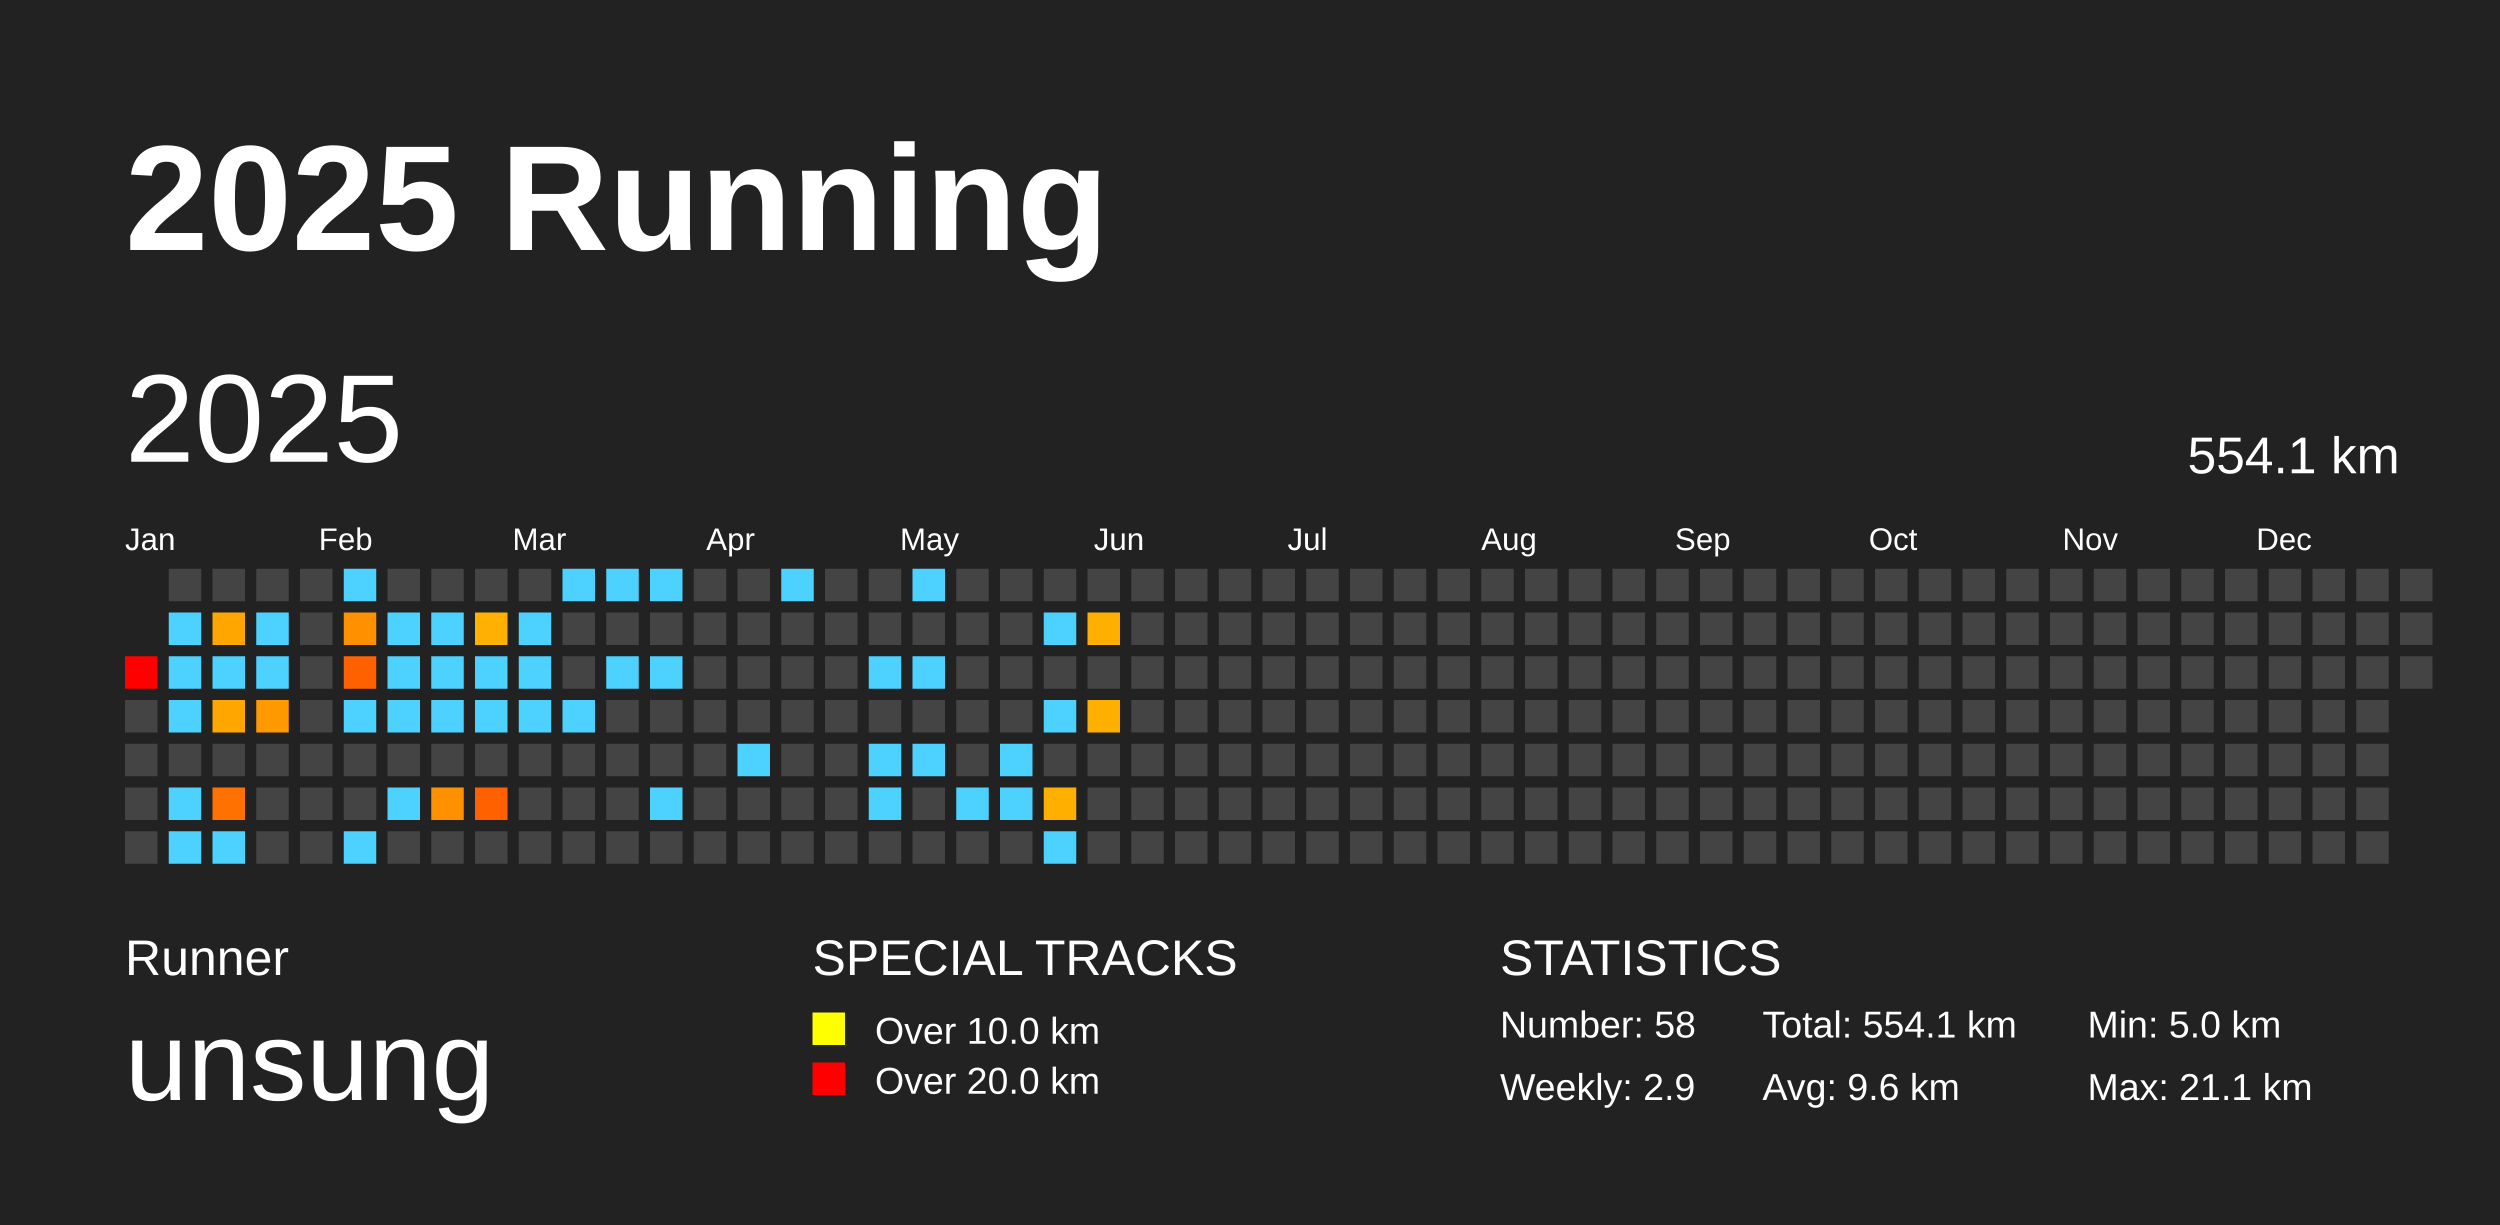
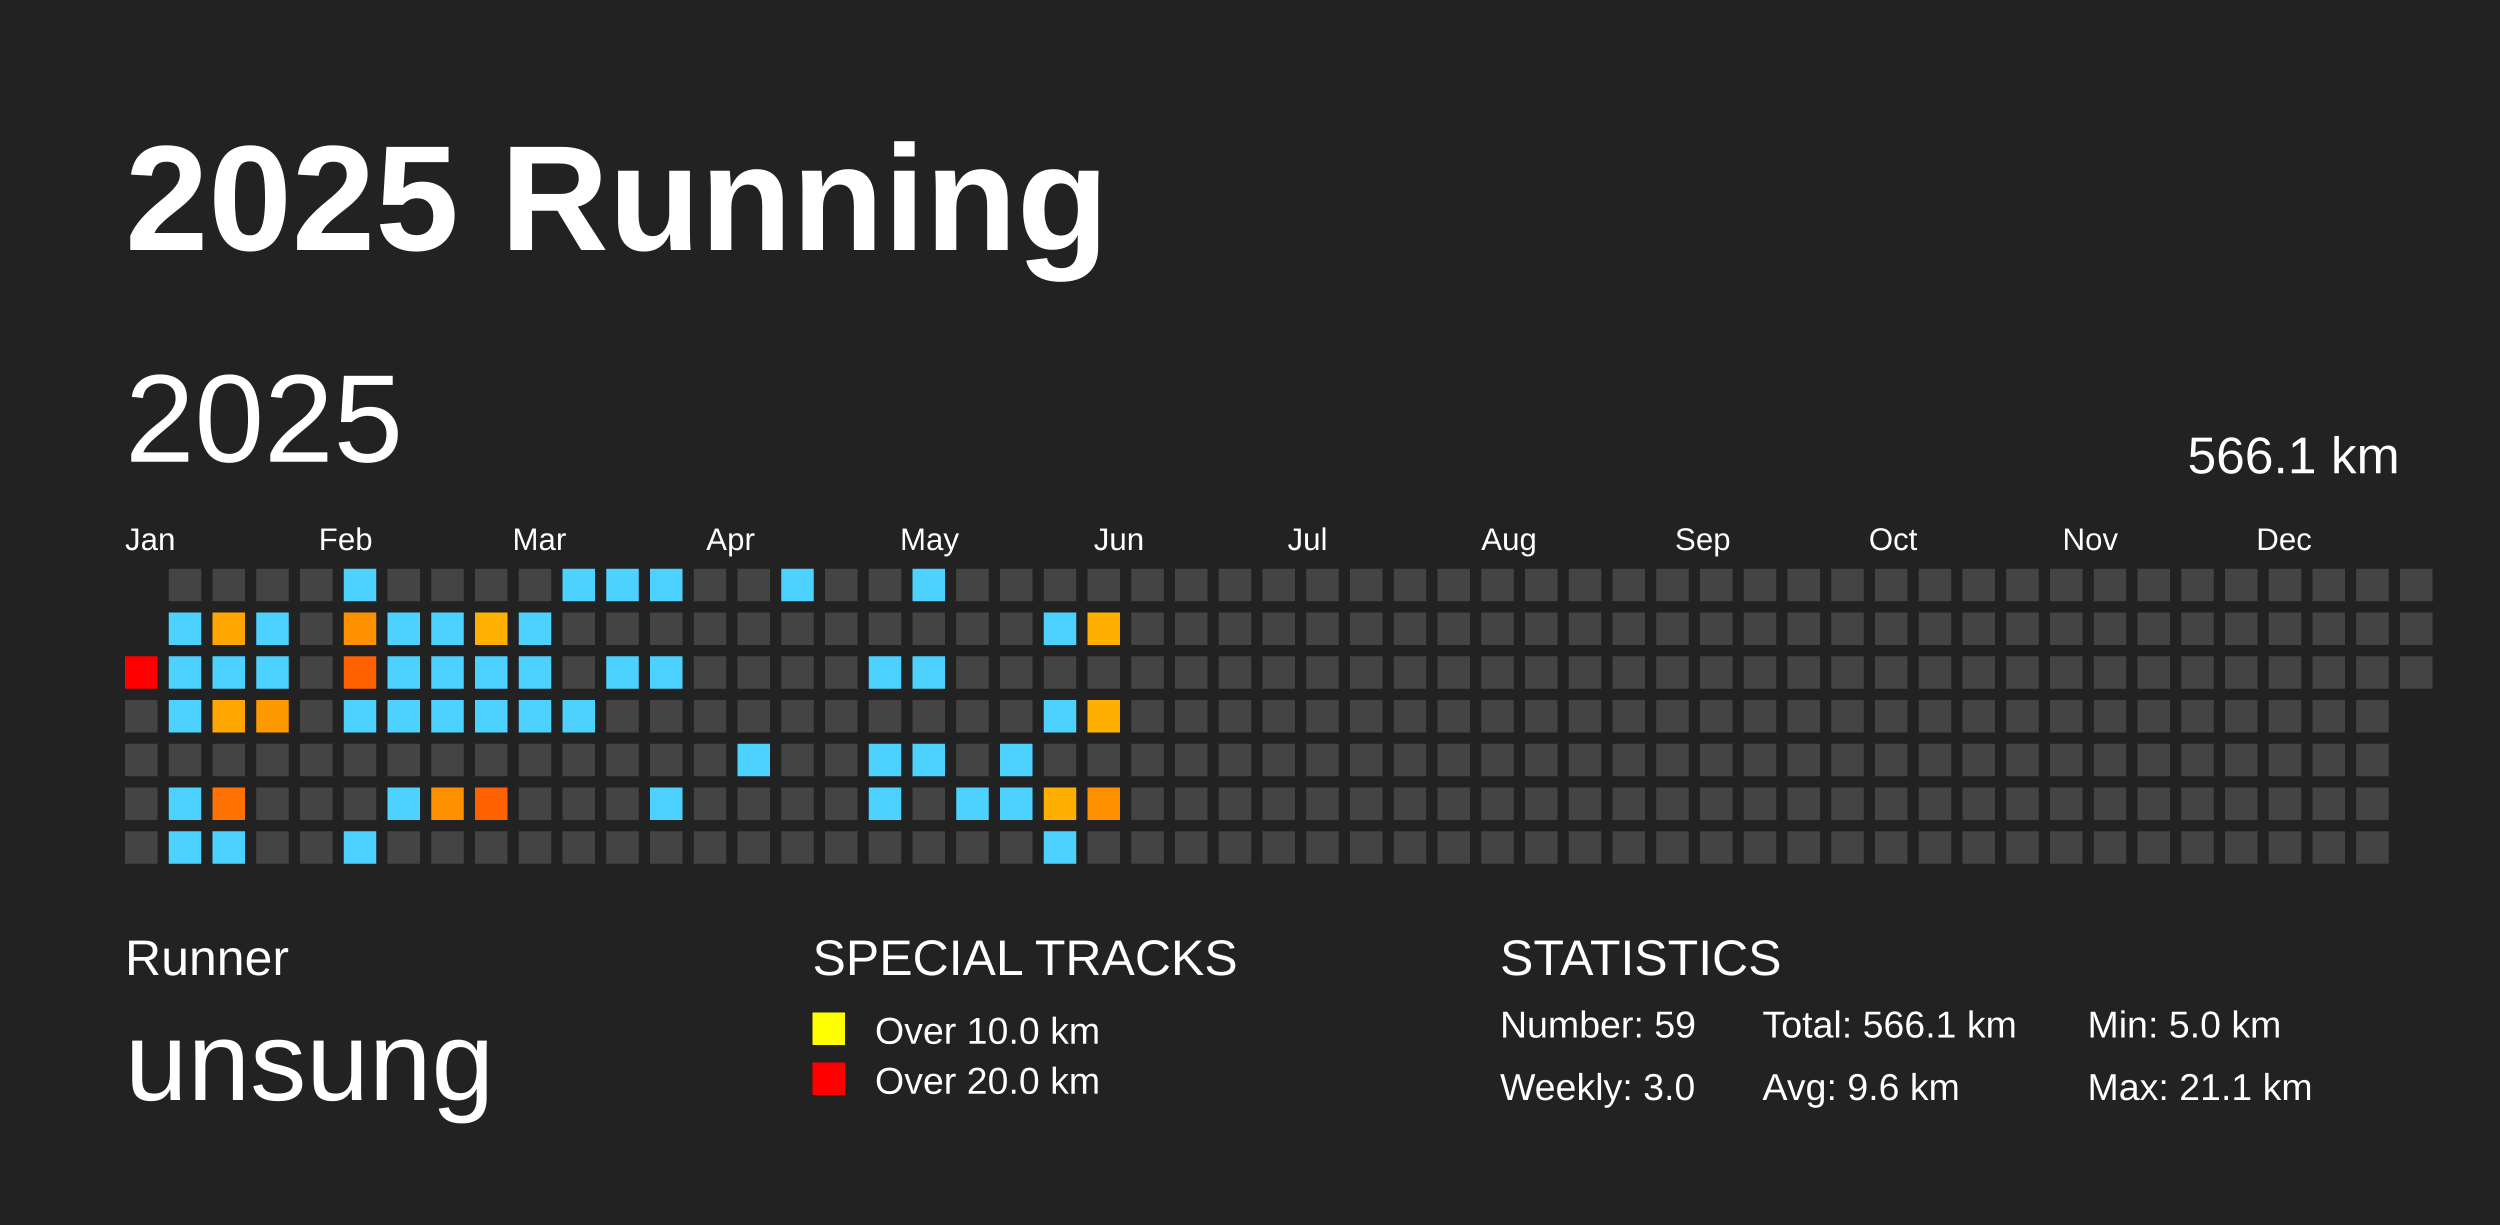
<svg xmlns="http://www.w3.org/2000/svg" baseProfile="full" height="98mm" version="1.1" viewBox="0,0,200,98" width="200mm">
  <defs />
  <rect fill="#222222" height="98" width="200" x="0" y="0" />
  <text fill="#FFFFFF" style="font-size:12px; font-family:Arial; font-weight:bold;" x="10" y="20">2025 Running</text>
  <text fill="#FFFFFF" style="font-size:4px; font-family:Arial" x="10" y="78">Runner</text>
  <text fill="#FFFFFF" style="font-size:9px; font-family:Arial" x="10" y="88">unsung</text>
  <text fill="#FFFFFF" style="font-size:4px; font-family:Arial" x="65" y="78">SPECIAL TRACKS</text>
  <rect fill="yellow" height="2.6" width="2.6" x="65" y="81" />
  <text fill="#FFFFFF" style="font-size:3px; font-family:Arial" x="70" y="83.5">Over 10.0 km</text>
  <rect fill="red" height="2.6" width="2.6" x="65" y="85" />
  <text fill="#FFFFFF" style="font-size:3px; font-family:Arial" x="70" y="87.5">Over 20.0 km</text>
  <text fill="#FFFFFF" style="font-size:4px; font-family:Arial" x="120" y="78">STATISTICS</text>
-   <text fill="#FFFFFF" style="font-size:3px; font-family:Arial" x="120" y="83">Number: 58</text>
-   <text fill="#FFFFFF" style="font-size:3px; font-family:Arial" x="120" y="88">Weekly: 2.9</text>
-   <text fill="#FFFFFF" style="font-size:3px; font-family:Arial" x="141" y="83">Total: 554.1 km</text>
+   <text fill="#FFFFFF" style="font-size:3px; font-family:Arial" x="120" y="83">Number: 59</text>
+   <text fill="#FFFFFF" style="font-size:3px; font-family:Arial" x="120" y="88">Weekly: 3.0</text>
+   <text fill="#FFFFFF" style="font-size:3px; font-family:Arial" x="141" y="83">Total: 566.1 km</text>
  <text fill="#FFFFFF" style="font-size:3px; font-family:Arial" x="141" y="88">Avg: 9.6 km</text>
  <text fill="#FFFFFF" style="font-size:3px; font-family:Arial" x="167" y="83">Min: 5.0 km</text>
  <text fill="#FFFFFF" style="font-size:3px; font-family:Arial" x="167" y="88">Max: 21.1 km</text>
  <text dominant-baseline="hanging" fill="#FFFFFF" style="font-size:10.0px; font-family:Arial;" x="10" y="30">2025</text>
-   <text dominant-baseline="hanging" fill="#FFFFFF" style="font-size:4.125px; font-family:Arial;" x="175" y="35">554.1 km</text>
+   <text dominant-baseline="hanging" fill="#FFFFFF" style="font-size:4.125px; font-family:Arial;" x="175" y="35">566.1 km</text>
  <text fill="#FFFFFF" style="font-size:2.5px; font-family:Arial" x="10.0" y="44">Jan</text>
  <text fill="#FFFFFF" style="font-size:2.5px; font-family:Arial" x="25.5" y="44">Feb</text>
  <text fill="#FFFFFF" style="font-size:2.5px; font-family:Arial" x="41.0" y="44">Mar</text>
  <text fill="#FFFFFF" style="font-size:2.5px; font-family:Arial" x="56.5" y="44">Apr</text>
  <text fill="#FFFFFF" style="font-size:2.5px; font-family:Arial" x="72.0" y="44">May</text>
  <text fill="#FFFFFF" style="font-size:2.5px; font-family:Arial" x="87.5" y="44">Jun</text>
  <text fill="#FFFFFF" style="font-size:2.5px; font-family:Arial" x="103.0" y="44">Jul</text>
  <text fill="#FFFFFF" style="font-size:2.5px; font-family:Arial" x="118.5" y="44">Aug</text>
  <text fill="#FFFFFF" style="font-size:2.5px; font-family:Arial" x="134.0" y="44">Sep</text>
  <text fill="#FFFFFF" style="font-size:2.5px; font-family:Arial" x="149.5" y="44">Oct</text>
  <text fill="#FFFFFF" style="font-size:2.5px; font-family:Arial" x="165.0" y="44">Nov</text>
  <text fill="#FFFFFF" style="font-size:2.5px; font-family:Arial" x="180.5" y="44">Dec</text>
  <rect fill="red" height="2.6" width="2.6" x="10.0" y="52.5" />
  <rect fill="#444444" height="2.6" width="2.6" x="10.0" y="56.0" />
  <rect fill="#444444" height="2.6" width="2.6" x="10.0" y="59.5" />
  <rect fill="#444444" height="2.6" width="2.6" x="10.0" y="63.0" />
  <rect fill="#444444" height="2.6" width="2.6" x="10.0" y="66.5" />
  <rect fill="#444444" height="2.6" width="2.6" x="13.5" y="45.5" />
  <rect fill="#4dd2ff" height="2.6" width="2.6" x="13.5" y="49.0" />
  <rect fill="#4dd2ff" height="2.6" width="2.6" x="13.5" y="52.5" />
  <rect fill="#4dd2ff" height="2.6" width="2.6" x="13.5" y="56.0" />
  <rect fill="#444444" height="2.6" width="2.6" x="13.5" y="59.5" />
  <rect fill="#4dd2ff" height="2.6" width="2.6" x="13.5" y="63.0" />
  <rect fill="#4dd2ff" height="2.6" width="2.6" x="13.5" y="66.5" />
  <rect fill="#444444" height="2.6" width="2.6" x="17.0" y="45.5" />
  <rect fill="#ffa700" height="2.6" width="2.6" x="17.0" y="49.0" />
  <rect fill="#4dd2ff" height="2.6" width="2.6" x="17.0" y="52.5" />
  <rect fill="#ffa700" height="2.6" width="2.6" x="17.0" y="56.0" />
  <rect fill="#444444" height="2.6" width="2.6" x="17.0" y="59.5" />
  <rect fill="#ff7100" height="2.6" width="2.6" x="17.0" y="63.0" />
  <rect fill="#4dd2ff" height="2.6" width="2.6" x="17.0" y="66.5" />
  <rect fill="#444444" height="2.6" width="2.6" x="20.5" y="45.5" />
  <rect fill="#4dd2ff" height="2.6" width="2.6" x="20.5" y="49.0" />
  <rect fill="#4dd2ff" height="2.6" width="2.6" x="20.5" y="52.5" />
  <rect fill="#ff9900" height="2.6" width="2.6" x="20.5" y="56.0" />
  <rect fill="#444444" height="2.6" width="2.6" x="20.5" y="59.5" />
  <rect fill="#444444" height="2.6" width="2.6" x="20.5" y="63.0" />
  <rect fill="#444444" height="2.6" width="2.6" x="20.5" y="66.5" />
  <rect fill="#444444" height="2.6" width="2.6" x="24.0" y="45.5" />
  <rect fill="#444444" height="2.6" width="2.6" x="24.0" y="49.0" />
  <rect fill="#444444" height="2.6" width="2.6" x="24.0" y="52.5" />
  <rect fill="#444444" height="2.6" width="2.6" x="24.0" y="56.0" />
  <rect fill="#444444" height="2.6" width="2.6" x="24.0" y="59.5" />
  <rect fill="#444444" height="2.6" width="2.6" x="24.0" y="63.0" />
  <rect fill="#444444" height="2.6" width="2.6" x="24.0" y="66.5" />
  <rect fill="#4dd2ff" height="2.6" width="2.6" x="27.5" y="45.5" />
  <rect fill="#ff9000" height="2.6" width="2.6" x="27.5" y="49.0" />
  <rect fill="#ff6100" height="2.6" width="2.6" x="27.5" y="52.5" />
  <rect fill="#4dd2ff" height="2.6" width="2.6" x="27.5" y="56.0" />
  <rect fill="#444444" height="2.6" width="2.6" x="27.5" y="59.5" />
  <rect fill="#444444" height="2.6" width="2.6" x="27.5" y="63.0" />
  <rect fill="#4dd2ff" height="2.6" width="2.6" x="27.5" y="66.5" />
  <rect fill="#444444" height="2.6" width="2.6" x="31.0" y="45.5" />
  <rect fill="#4dd2ff" height="2.6" width="2.6" x="31.0" y="49.0" />
  <rect fill="#4dd2ff" height="2.6" width="2.6" x="31.0" y="52.5" />
  <rect fill="#4dd2ff" height="2.6" width="2.6" x="31.0" y="56.0" />
  <rect fill="#444444" height="2.6" width="2.6" x="31.0" y="59.5" />
  <rect fill="#4dd2ff" height="2.6" width="2.6" x="31.0" y="63.0" />
  <rect fill="#444444" height="2.6" width="2.6" x="31.0" y="66.5" />
  <rect fill="#444444" height="2.6" width="2.6" x="34.5" y="45.5" />
  <rect fill="#4dd2ff" height="2.6" width="2.6" x="34.5" y="49.0" />
  <rect fill="#4dd2ff" height="2.6" width="2.6" x="34.5" y="52.5" />
  <rect fill="#4dd2ff" height="2.6" width="2.6" x="34.5" y="56.0" />
  <rect fill="#444444" height="2.6" width="2.6" x="34.5" y="59.5" />
  <rect fill="#ff9100" height="2.6" width="2.6" x="34.5" y="63.0" />
  <rect fill="#444444" height="2.6" width="2.6" x="34.5" y="66.5" />
  <rect fill="#444444" height="2.6" width="2.6" x="38.0" y="45.5" />
  <rect fill="#ffb000" height="2.6" width="2.6" x="38.0" y="49.0" />
  <rect fill="#4dd2ff" height="2.6" width="2.6" x="38.0" y="52.5" />
  <rect fill="#4dd2ff" height="2.6" width="2.6" x="38.0" y="56.0" />
  <rect fill="#444444" height="2.6" width="2.6" x="38.0" y="59.5" />
  <rect fill="#ff6100" height="2.6" width="2.6" x="38.0" y="63.0" />
  <rect fill="#444444" height="2.6" width="2.6" x="38.0" y="66.5" />
  <rect fill="#444444" height="2.6" width="2.6" x="41.5" y="45.5" />
  <rect fill="#4dd2ff" height="2.6" width="2.6" x="41.5" y="49.0" />
  <rect fill="#4dd2ff" height="2.6" width="2.6" x="41.5" y="52.5" />
  <rect fill="#4dd2ff" height="2.6" width="2.6" x="41.5" y="56.0" />
  <rect fill="#444444" height="2.6" width="2.6" x="41.5" y="59.5" />
  <rect fill="#444444" height="2.6" width="2.6" x="41.5" y="63.0" />
  <rect fill="#444444" height="2.6" width="2.6" x="41.5" y="66.5" />
  <rect fill="#4dd2ff" height="2.6" width="2.6" x="45.0" y="45.5" />
  <rect fill="#444444" height="2.6" width="2.6" x="45.0" y="49.0" />
  <rect fill="#444444" height="2.6" width="2.6" x="45.0" y="52.5" />
  <rect fill="#4dd2ff" height="2.6" width="2.6" x="45.0" y="56.0" />
  <rect fill="#444444" height="2.6" width="2.6" x="45.0" y="59.5" />
  <rect fill="#444444" height="2.6" width="2.6" x="45.0" y="63.0" />
  <rect fill="#444444" height="2.6" width="2.6" x="45.0" y="66.5" />
  <rect fill="#4dd2ff" height="2.6" width="2.6" x="48.5" y="45.5" />
  <rect fill="#444444" height="2.6" width="2.6" x="48.5" y="49.0" />
  <rect fill="#4dd2ff" height="2.6" width="2.6" x="48.5" y="52.5" />
  <rect fill="#444444" height="2.6" width="2.6" x="48.5" y="56.0" />
  <rect fill="#444444" height="2.6" width="2.6" x="48.5" y="59.5" />
  <rect fill="#444444" height="2.6" width="2.6" x="48.5" y="63.0" />
  <rect fill="#444444" height="2.6" width="2.6" x="48.5" y="66.5" />
  <rect fill="#4dd2ff" height="2.6" width="2.6" x="52.0" y="45.5" />
  <rect fill="#444444" height="2.6" width="2.6" x="52.0" y="49.0" />
  <rect fill="#4dd2ff" height="2.6" width="2.6" x="52.0" y="52.5" />
  <rect fill="#444444" height="2.6" width="2.6" x="52.0" y="56.0" />
  <rect fill="#444444" height="2.6" width="2.6" x="52.0" y="59.5" />
  <rect fill="#4dd2ff" height="2.6" width="2.6" x="52.0" y="63.0" />
  <rect fill="#444444" height="2.6" width="2.6" x="52.0" y="66.5" />
  <rect fill="#444444" height="2.6" width="2.6" x="55.5" y="45.5" />
  <rect fill="#444444" height="2.6" width="2.6" x="55.5" y="49.0" />
  <rect fill="#444444" height="2.6" width="2.6" x="55.5" y="52.5" />
  <rect fill="#444444" height="2.6" width="2.6" x="55.5" y="56.0" />
  <rect fill="#444444" height="2.6" width="2.6" x="55.5" y="59.5" />
  <rect fill="#444444" height="2.6" width="2.6" x="55.5" y="63.0" />
  <rect fill="#444444" height="2.6" width="2.6" x="55.5" y="66.5" />
  <rect fill="#444444" height="2.6" width="2.6" x="59.0" y="45.5" />
  <rect fill="#444444" height="2.6" width="2.6" x="59.0" y="49.0" />
  <rect fill="#444444" height="2.6" width="2.6" x="59.0" y="52.5" />
  <rect fill="#444444" height="2.6" width="2.6" x="59.0" y="56.0" />
  <rect fill="#4dd2ff" height="2.6" width="2.6" x="59.0" y="59.5" />
  <rect fill="#444444" height="2.6" width="2.6" x="59.0" y="63.0" />
  <rect fill="#444444" height="2.6" width="2.6" x="59.0" y="66.5" />
  <rect fill="#4dd2ff" height="2.6" width="2.6" x="62.5" y="45.5" />
  <rect fill="#444444" height="2.6" width="2.6" x="62.5" y="49.0" />
  <rect fill="#444444" height="2.6" width="2.6" x="62.5" y="52.5" />
  <rect fill="#444444" height="2.6" width="2.6" x="62.5" y="56.0" />
  <rect fill="#444444" height="2.6" width="2.6" x="62.5" y="59.5" />
  <rect fill="#444444" height="2.6" width="2.6" x="62.5" y="63.0" />
  <rect fill="#444444" height="2.6" width="2.6" x="62.5" y="66.5" />
  <rect fill="#444444" height="2.6" width="2.6" x="66.0" y="45.5" />
  <rect fill="#444444" height="2.6" width="2.6" x="66.0" y="49.0" />
  <rect fill="#444444" height="2.6" width="2.6" x="66.0" y="52.5" />
  <rect fill="#444444" height="2.6" width="2.6" x="66.0" y="56.0" />
  <rect fill="#444444" height="2.6" width="2.6" x="66.0" y="59.5" />
  <rect fill="#444444" height="2.6" width="2.6" x="66.0" y="63.0" />
  <rect fill="#444444" height="2.6" width="2.6" x="66.0" y="66.5" />
  <rect fill="#444444" height="2.6" width="2.6" x="69.5" y="45.5" />
  <rect fill="#444444" height="2.6" width="2.6" x="69.5" y="49.0" />
  <rect fill="#4dd2ff" height="2.6" width="2.6" x="69.5" y="52.5" />
  <rect fill="#444444" height="2.6" width="2.6" x="69.5" y="56.0" />
  <rect fill="#4dd2ff" height="2.6" width="2.6" x="69.5" y="59.5" />
  <rect fill="#4dd2ff" height="2.6" width="2.6" x="69.5" y="63.0" />
  <rect fill="#444444" height="2.6" width="2.6" x="69.5" y="66.5" />
  <rect fill="#4dd2ff" height="2.6" width="2.6" x="73.0" y="45.5" />
  <rect fill="#444444" height="2.6" width="2.6" x="73.0" y="49.0" />
  <rect fill="#4dd2ff" height="2.6" width="2.6" x="73.0" y="52.5" />
  <rect fill="#444444" height="2.6" width="2.6" x="73.0" y="56.0" />
  <rect fill="#4dd2ff" height="2.6" width="2.6" x="73.0" y="59.5" />
  <rect fill="#444444" height="2.6" width="2.6" x="73.0" y="63.0" />
  <rect fill="#444444" height="2.6" width="2.6" x="73.0" y="66.5" />
  <rect fill="#444444" height="2.6" width="2.6" x="76.5" y="45.5" />
  <rect fill="#444444" height="2.6" width="2.6" x="76.5" y="49.0" />
  <rect fill="#444444" height="2.6" width="2.6" x="76.5" y="52.5" />
  <rect fill="#444444" height="2.6" width="2.6" x="76.5" y="56.0" />
  <rect fill="#444444" height="2.6" width="2.6" x="76.5" y="59.5" />
  <rect fill="#4dd2ff" height="2.6" width="2.6" x="76.5" y="63.0" />
  <rect fill="#444444" height="2.6" width="2.6" x="76.5" y="66.5" />
  <rect fill="#444444" height="2.6" width="2.6" x="80.0" y="45.5" />
  <rect fill="#444444" height="2.6" width="2.6" x="80.0" y="49.0" />
  <rect fill="#444444" height="2.6" width="2.6" x="80.0" y="52.5" />
  <rect fill="#444444" height="2.6" width="2.6" x="80.0" y="56.0" />
  <rect fill="#4dd2ff" height="2.6" width="2.6" x="80.0" y="59.5" />
  <rect fill="#4dd2ff" height="2.6" width="2.6" x="80.0" y="63.0" />
  <rect fill="#444444" height="2.6" width="2.6" x="80.0" y="66.5" />
  <rect fill="#444444" height="2.6" width="2.6" x="83.5" y="45.5" />
  <rect fill="#4dd2ff" height="2.6" width="2.6" x="83.5" y="49.0" />
  <rect fill="#444444" height="2.6" width="2.6" x="83.5" y="52.5" />
  <rect fill="#4dd2ff" height="2.6" width="2.6" x="83.5" y="56.0" />
  <rect fill="#444444" height="2.6" width="2.6" x="83.5" y="59.5" />
  <rect fill="#ffaf00" height="2.6" width="2.6" x="83.5" y="63.0" />
  <rect fill="#4dd2ff" height="2.6" width="2.6" x="83.5" y="66.5" />
  <rect fill="#444444" height="2.6" width="2.6" x="87.0" y="45.5" />
  <rect fill="#ffaf00" height="2.6" width="2.6" x="87.0" y="49.0" />
  <rect fill="#444444" height="2.6" width="2.6" x="87.0" y="52.5" />
  <rect fill="#ffaf00" height="2.6" width="2.6" x="87.0" y="56.0" />
  <rect fill="#444444" height="2.6" width="2.6" x="87.0" y="59.5" />
-   <rect fill="#444444" height="2.6" width="2.6" x="87.0" y="63.0" />
+   <rect fill="#ff9000" height="2.6" width="2.6" x="87.0" y="63.0" />
  <rect fill="#444444" height="2.6" width="2.6" x="87.0" y="66.5" />
  <rect fill="#444444" height="2.6" width="2.6" x="90.5" y="45.5" />
  <rect fill="#444444" height="2.6" width="2.6" x="90.5" y="49.0" />
  <rect fill="#444444" height="2.6" width="2.6" x="90.5" y="52.5" />
  <rect fill="#444444" height="2.6" width="2.6" x="90.5" y="56.0" />
  <rect fill="#444444" height="2.6" width="2.6" x="90.5" y="59.5" />
  <rect fill="#444444" height="2.6" width="2.6" x="90.5" y="63.0" />
  <rect fill="#444444" height="2.6" width="2.6" x="90.5" y="66.5" />
  <rect fill="#444444" height="2.6" width="2.6" x="94.0" y="45.5" />
  <rect fill="#444444" height="2.6" width="2.6" x="94.0" y="49.0" />
  <rect fill="#444444" height="2.6" width="2.6" x="94.0" y="52.5" />
  <rect fill="#444444" height="2.6" width="2.6" x="94.0" y="56.0" />
  <rect fill="#444444" height="2.6" width="2.6" x="94.0" y="59.5" />
  <rect fill="#444444" height="2.6" width="2.6" x="94.0" y="63.0" />
  <rect fill="#444444" height="2.6" width="2.6" x="94.0" y="66.5" />
  <rect fill="#444444" height="2.6" width="2.6" x="97.5" y="45.5" />
  <rect fill="#444444" height="2.6" width="2.6" x="97.5" y="49.0" />
  <rect fill="#444444" height="2.6" width="2.6" x="97.5" y="52.5" />
  <rect fill="#444444" height="2.6" width="2.6" x="97.5" y="56.0" />
  <rect fill="#444444" height="2.6" width="2.6" x="97.5" y="59.5" />
  <rect fill="#444444" height="2.6" width="2.6" x="97.5" y="63.0" />
  <rect fill="#444444" height="2.6" width="2.6" x="97.5" y="66.5" />
  <rect fill="#444444" height="2.6" width="2.6" x="101.0" y="45.5" />
  <rect fill="#444444" height="2.6" width="2.6" x="101.0" y="49.0" />
  <rect fill="#444444" height="2.6" width="2.6" x="101.0" y="52.5" />
  <rect fill="#444444" height="2.6" width="2.6" x="101.0" y="56.0" />
  <rect fill="#444444" height="2.6" width="2.6" x="101.0" y="59.5" />
  <rect fill="#444444" height="2.6" width="2.6" x="101.0" y="63.0" />
  <rect fill="#444444" height="2.6" width="2.6" x="101.0" y="66.5" />
  <rect fill="#444444" height="2.6" width="2.6" x="104.5" y="45.5" />
  <rect fill="#444444" height="2.6" width="2.6" x="104.5" y="49.0" />
  <rect fill="#444444" height="2.6" width="2.6" x="104.5" y="52.5" />
  <rect fill="#444444" height="2.6" width="2.6" x="104.5" y="56.0" />
  <rect fill="#444444" height="2.6" width="2.6" x="104.5" y="59.5" />
  <rect fill="#444444" height="2.6" width="2.6" x="104.5" y="63.0" />
  <rect fill="#444444" height="2.6" width="2.6" x="104.5" y="66.5" />
  <rect fill="#444444" height="2.6" width="2.6" x="108.0" y="45.5" />
  <rect fill="#444444" height="2.6" width="2.6" x="108.0" y="49.0" />
  <rect fill="#444444" height="2.6" width="2.6" x="108.0" y="52.5" />
  <rect fill="#444444" height="2.6" width="2.6" x="108.0" y="56.0" />
  <rect fill="#444444" height="2.6" width="2.6" x="108.0" y="59.5" />
  <rect fill="#444444" height="2.6" width="2.6" x="108.0" y="63.0" />
  <rect fill="#444444" height="2.6" width="2.6" x="108.0" y="66.5" />
  <rect fill="#444444" height="2.6" width="2.6" x="111.5" y="45.5" />
  <rect fill="#444444" height="2.6" width="2.6" x="111.5" y="49.0" />
  <rect fill="#444444" height="2.6" width="2.6" x="111.5" y="52.5" />
  <rect fill="#444444" height="2.6" width="2.6" x="111.5" y="56.0" />
  <rect fill="#444444" height="2.6" width="2.6" x="111.5" y="59.5" />
  <rect fill="#444444" height="2.6" width="2.6" x="111.5" y="63.0" />
  <rect fill="#444444" height="2.6" width="2.6" x="111.5" y="66.5" />
  <rect fill="#444444" height="2.6" width="2.6" x="115.0" y="45.5" />
  <rect fill="#444444" height="2.6" width="2.6" x="115.0" y="49.0" />
  <rect fill="#444444" height="2.6" width="2.6" x="115.0" y="52.5" />
  <rect fill="#444444" height="2.6" width="2.6" x="115.0" y="56.0" />
  <rect fill="#444444" height="2.6" width="2.6" x="115.0" y="59.5" />
  <rect fill="#444444" height="2.6" width="2.6" x="115.0" y="63.0" />
  <rect fill="#444444" height="2.6" width="2.6" x="115.0" y="66.5" />
  <rect fill="#444444" height="2.6" width="2.6" x="118.5" y="45.5" />
  <rect fill="#444444" height="2.6" width="2.6" x="118.5" y="49.0" />
  <rect fill="#444444" height="2.6" width="2.6" x="118.5" y="52.5" />
  <rect fill="#444444" height="2.6" width="2.6" x="118.5" y="56.0" />
  <rect fill="#444444" height="2.6" width="2.6" x="118.5" y="59.5" />
  <rect fill="#444444" height="2.6" width="2.6" x="118.5" y="63.0" />
  <rect fill="#444444" height="2.6" width="2.6" x="118.5" y="66.5" />
  <rect fill="#444444" height="2.6" width="2.6" x="122.0" y="45.5" />
  <rect fill="#444444" height="2.6" width="2.6" x="122.0" y="49.0" />
  <rect fill="#444444" height="2.6" width="2.6" x="122.0" y="52.5" />
  <rect fill="#444444" height="2.6" width="2.6" x="122.0" y="56.0" />
  <rect fill="#444444" height="2.6" width="2.6" x="122.0" y="59.5" />
  <rect fill="#444444" height="2.6" width="2.6" x="122.0" y="63.0" />
  <rect fill="#444444" height="2.6" width="2.6" x="122.0" y="66.5" />
  <rect fill="#444444" height="2.6" width="2.6" x="125.5" y="45.5" />
  <rect fill="#444444" height="2.6" width="2.6" x="125.5" y="49.0" />
  <rect fill="#444444" height="2.6" width="2.6" x="125.5" y="52.5" />
  <rect fill="#444444" height="2.6" width="2.6" x="125.5" y="56.0" />
  <rect fill="#444444" height="2.6" width="2.6" x="125.5" y="59.5" />
  <rect fill="#444444" height="2.6" width="2.6" x="125.5" y="63.0" />
  <rect fill="#444444" height="2.6" width="2.6" x="125.5" y="66.5" />
  <rect fill="#444444" height="2.6" width="2.6" x="129.0" y="45.5" />
  <rect fill="#444444" height="2.6" width="2.6" x="129.0" y="49.0" />
  <rect fill="#444444" height="2.6" width="2.6" x="129.0" y="52.5" />
  <rect fill="#444444" height="2.6" width="2.6" x="129.0" y="56.0" />
  <rect fill="#444444" height="2.6" width="2.6" x="129.0" y="59.5" />
  <rect fill="#444444" height="2.6" width="2.6" x="129.0" y="63.0" />
  <rect fill="#444444" height="2.6" width="2.6" x="129.0" y="66.5" />
  <rect fill="#444444" height="2.6" width="2.6" x="132.5" y="45.5" />
  <rect fill="#444444" height="2.6" width="2.6" x="132.5" y="49.0" />
  <rect fill="#444444" height="2.6" width="2.6" x="132.5" y="52.5" />
  <rect fill="#444444" height="2.6" width="2.6" x="132.5" y="56.0" />
  <rect fill="#444444" height="2.6" width="2.6" x="132.5" y="59.5" />
  <rect fill="#444444" height="2.6" width="2.6" x="132.5" y="63.0" />
  <rect fill="#444444" height="2.6" width="2.6" x="132.5" y="66.5" />
  <rect fill="#444444" height="2.6" width="2.6" x="136.0" y="45.5" />
  <rect fill="#444444" height="2.6" width="2.6" x="136.0" y="49.0" />
  <rect fill="#444444" height="2.6" width="2.6" x="136.0" y="52.5" />
  <rect fill="#444444" height="2.6" width="2.6" x="136.0" y="56.0" />
  <rect fill="#444444" height="2.6" width="2.6" x="136.0" y="59.5" />
  <rect fill="#444444" height="2.6" width="2.6" x="136.0" y="63.0" />
  <rect fill="#444444" height="2.6" width="2.6" x="136.0" y="66.5" />
  <rect fill="#444444" height="2.6" width="2.6" x="139.5" y="45.5" />
  <rect fill="#444444" height="2.6" width="2.6" x="139.5" y="49.0" />
  <rect fill="#444444" height="2.6" width="2.6" x="139.5" y="52.5" />
  <rect fill="#444444" height="2.6" width="2.6" x="139.5" y="56.0" />
  <rect fill="#444444" height="2.6" width="2.6" x="139.5" y="59.5" />
  <rect fill="#444444" height="2.6" width="2.6" x="139.5" y="63.0" />
  <rect fill="#444444" height="2.6" width="2.6" x="139.5" y="66.5" />
  <rect fill="#444444" height="2.6" width="2.6" x="143.0" y="45.5" />
  <rect fill="#444444" height="2.6" width="2.6" x="143.0" y="49.0" />
  <rect fill="#444444" height="2.6" width="2.6" x="143.0" y="52.5" />
  <rect fill="#444444" height="2.6" width="2.6" x="143.0" y="56.0" />
  <rect fill="#444444" height="2.6" width="2.6" x="143.0" y="59.5" />
  <rect fill="#444444" height="2.6" width="2.6" x="143.0" y="63.0" />
  <rect fill="#444444" height="2.6" width="2.6" x="143.0" y="66.5" />
  <rect fill="#444444" height="2.6" width="2.6" x="146.5" y="45.5" />
  <rect fill="#444444" height="2.6" width="2.6" x="146.5" y="49.0" />
  <rect fill="#444444" height="2.6" width="2.6" x="146.5" y="52.5" />
  <rect fill="#444444" height="2.6" width="2.6" x="146.5" y="56.0" />
  <rect fill="#444444" height="2.6" width="2.6" x="146.5" y="59.5" />
  <rect fill="#444444" height="2.6" width="2.6" x="146.5" y="63.0" />
  <rect fill="#444444" height="2.6" width="2.6" x="146.5" y="66.5" />
  <rect fill="#444444" height="2.6" width="2.6" x="150.0" y="45.5" />
  <rect fill="#444444" height="2.6" width="2.6" x="150.0" y="49.0" />
  <rect fill="#444444" height="2.6" width="2.6" x="150.0" y="52.5" />
  <rect fill="#444444" height="2.6" width="2.6" x="150.0" y="56.0" />
  <rect fill="#444444" height="2.6" width="2.6" x="150.0" y="59.5" />
  <rect fill="#444444" height="2.6" width="2.6" x="150.0" y="63.0" />
  <rect fill="#444444" height="2.6" width="2.6" x="150.0" y="66.5" />
  <rect fill="#444444" height="2.6" width="2.6" x="153.5" y="45.5" />
  <rect fill="#444444" height="2.6" width="2.6" x="153.5" y="49.0" />
  <rect fill="#444444" height="2.6" width="2.6" x="153.5" y="52.5" />
  <rect fill="#444444" height="2.6" width="2.6" x="153.5" y="56.0" />
  <rect fill="#444444" height="2.6" width="2.6" x="153.5" y="59.5" />
  <rect fill="#444444" height="2.6" width="2.6" x="153.5" y="63.0" />
  <rect fill="#444444" height="2.6" width="2.6" x="153.5" y="66.5" />
  <rect fill="#444444" height="2.6" width="2.6" x="157.0" y="45.5" />
  <rect fill="#444444" height="2.6" width="2.6" x="157.0" y="49.0" />
  <rect fill="#444444" height="2.6" width="2.6" x="157.0" y="52.5" />
  <rect fill="#444444" height="2.6" width="2.6" x="157.0" y="56.0" />
  <rect fill="#444444" height="2.6" width="2.6" x="157.0" y="59.5" />
  <rect fill="#444444" height="2.6" width="2.6" x="157.0" y="63.0" />
  <rect fill="#444444" height="2.6" width="2.6" x="157.0" y="66.5" />
  <rect fill="#444444" height="2.6" width="2.6" x="160.5" y="45.5" />
  <rect fill="#444444" height="2.6" width="2.6" x="160.5" y="49.0" />
  <rect fill="#444444" height="2.6" width="2.6" x="160.5" y="52.5" />
  <rect fill="#444444" height="2.6" width="2.6" x="160.5" y="56.0" />
  <rect fill="#444444" height="2.6" width="2.6" x="160.5" y="59.5" />
  <rect fill="#444444" height="2.6" width="2.6" x="160.5" y="63.0" />
  <rect fill="#444444" height="2.6" width="2.6" x="160.5" y="66.5" />
  <rect fill="#444444" height="2.6" width="2.6" x="164.0" y="45.5" />
  <rect fill="#444444" height="2.6" width="2.6" x="164.0" y="49.0" />
  <rect fill="#444444" height="2.6" width="2.6" x="164.0" y="52.5" />
  <rect fill="#444444" height="2.6" width="2.6" x="164.0" y="56.0" />
  <rect fill="#444444" height="2.6" width="2.6" x="164.0" y="59.5" />
  <rect fill="#444444" height="2.6" width="2.6" x="164.0" y="63.0" />
  <rect fill="#444444" height="2.6" width="2.6" x="164.0" y="66.5" />
  <rect fill="#444444" height="2.6" width="2.6" x="167.5" y="45.5" />
  <rect fill="#444444" height="2.6" width="2.6" x="167.5" y="49.0" />
  <rect fill="#444444" height="2.6" width="2.6" x="167.5" y="52.5" />
  <rect fill="#444444" height="2.6" width="2.6" x="167.5" y="56.0" />
  <rect fill="#444444" height="2.6" width="2.6" x="167.5" y="59.5" />
  <rect fill="#444444" height="2.6" width="2.6" x="167.5" y="63.0" />
  <rect fill="#444444" height="2.6" width="2.6" x="167.5" y="66.5" />
  <rect fill="#444444" height="2.6" width="2.6" x="171.0" y="45.5" />
  <rect fill="#444444" height="2.6" width="2.6" x="171.0" y="49.0" />
  <rect fill="#444444" height="2.6" width="2.6" x="171.0" y="52.5" />
  <rect fill="#444444" height="2.6" width="2.6" x="171.0" y="56.0" />
  <rect fill="#444444" height="2.6" width="2.6" x="171.0" y="59.5" />
  <rect fill="#444444" height="2.6" width="2.6" x="171.0" y="63.0" />
  <rect fill="#444444" height="2.6" width="2.6" x="171.0" y="66.5" />
  <rect fill="#444444" height="2.6" width="2.6" x="174.5" y="45.5" />
  <rect fill="#444444" height="2.6" width="2.6" x="174.5" y="49.0" />
  <rect fill="#444444" height="2.6" width="2.6" x="174.5" y="52.5" />
  <rect fill="#444444" height="2.6" width="2.6" x="174.5" y="56.0" />
  <rect fill="#444444" height="2.6" width="2.6" x="174.5" y="59.5" />
  <rect fill="#444444" height="2.6" width="2.6" x="174.5" y="63.0" />
  <rect fill="#444444" height="2.6" width="2.6" x="174.5" y="66.5" />
  <rect fill="#444444" height="2.6" width="2.6" x="178.0" y="45.5" />
  <rect fill="#444444" height="2.6" width="2.6" x="178.0" y="49.0" />
  <rect fill="#444444" height="2.6" width="2.6" x="178.0" y="52.5" />
  <rect fill="#444444" height="2.6" width="2.6" x="178.0" y="56.0" />
  <rect fill="#444444" height="2.6" width="2.6" x="178.0" y="59.5" />
  <rect fill="#444444" height="2.6" width="2.6" x="178.0" y="63.0" />
  <rect fill="#444444" height="2.6" width="2.6" x="178.0" y="66.5" />
  <rect fill="#444444" height="2.6" width="2.6" x="181.5" y="45.5" />
  <rect fill="#444444" height="2.6" width="2.6" x="181.5" y="49.0" />
  <rect fill="#444444" height="2.6" width="2.6" x="181.5" y="52.5" />
  <rect fill="#444444" height="2.6" width="2.6" x="181.5" y="56.0" />
  <rect fill="#444444" height="2.6" width="2.6" x="181.5" y="59.5" />
  <rect fill="#444444" height="2.6" width="2.6" x="181.5" y="63.0" />
  <rect fill="#444444" height="2.6" width="2.6" x="181.5" y="66.5" />
  <rect fill="#444444" height="2.6" width="2.6" x="185.0" y="45.5" />
  <rect fill="#444444" height="2.6" width="2.6" x="185.0" y="49.0" />
  <rect fill="#444444" height="2.6" width="2.6" x="185.0" y="52.5" />
  <rect fill="#444444" height="2.6" width="2.6" x="185.0" y="56.0" />
  <rect fill="#444444" height="2.6" width="2.6" x="185.0" y="59.5" />
  <rect fill="#444444" height="2.6" width="2.6" x="185.0" y="63.0" />
  <rect fill="#444444" height="2.6" width="2.6" x="185.0" y="66.5" />
  <rect fill="#444444" height="2.6" width="2.6" x="188.5" y="45.5" />
  <rect fill="#444444" height="2.6" width="2.6" x="188.5" y="49.0" />
  <rect fill="#444444" height="2.6" width="2.6" x="188.5" y="52.5" />
  <rect fill="#444444" height="2.6" width="2.6" x="188.5" y="56.0" />
  <rect fill="#444444" height="2.6" width="2.6" x="188.5" y="59.5" />
  <rect fill="#444444" height="2.6" width="2.6" x="188.5" y="63.0" />
  <rect fill="#444444" height="2.6" width="2.6" x="188.5" y="66.5" />
  <rect fill="#444444" height="2.6" width="2.6" x="192.0" y="45.5" />
  <rect fill="#444444" height="2.6" width="2.6" x="192.0" y="49.0" />
  <rect fill="#444444" height="2.6" width="2.6" x="192.0" y="52.5" />
</svg>
